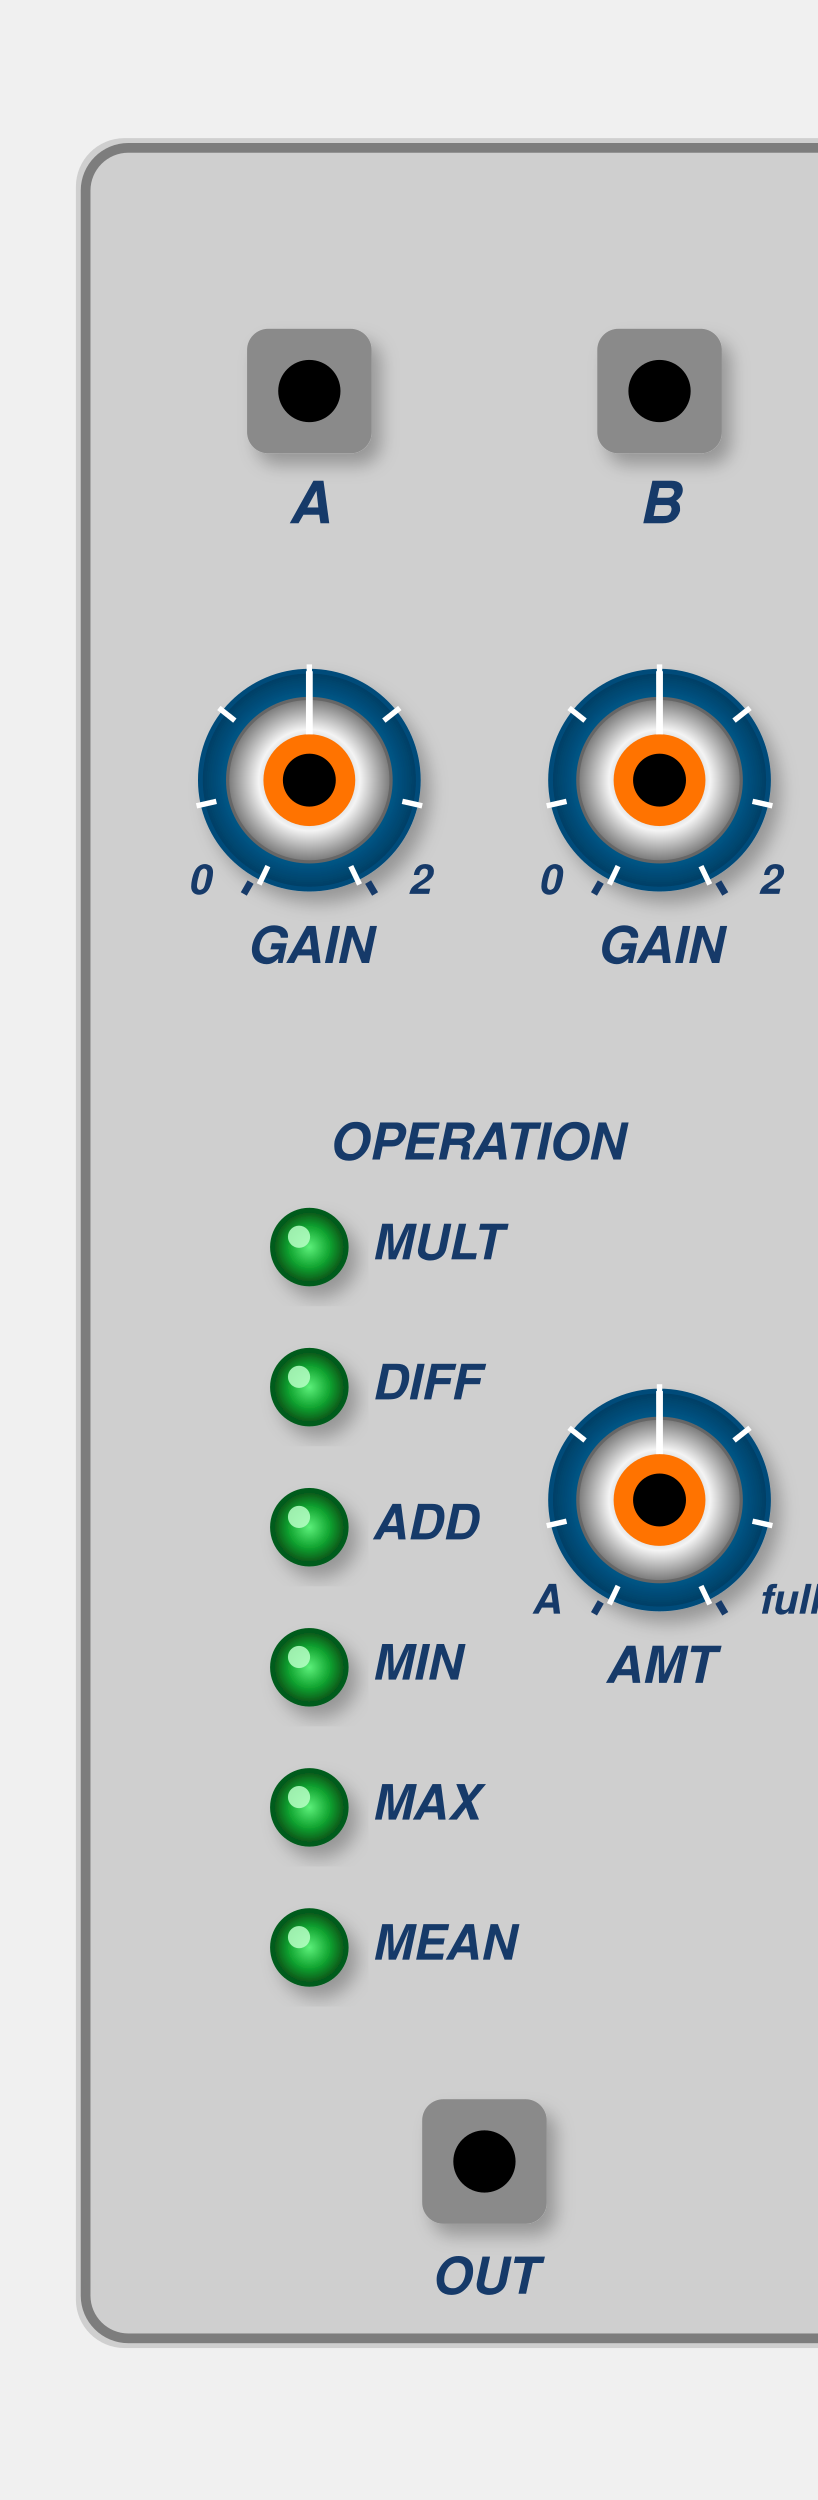
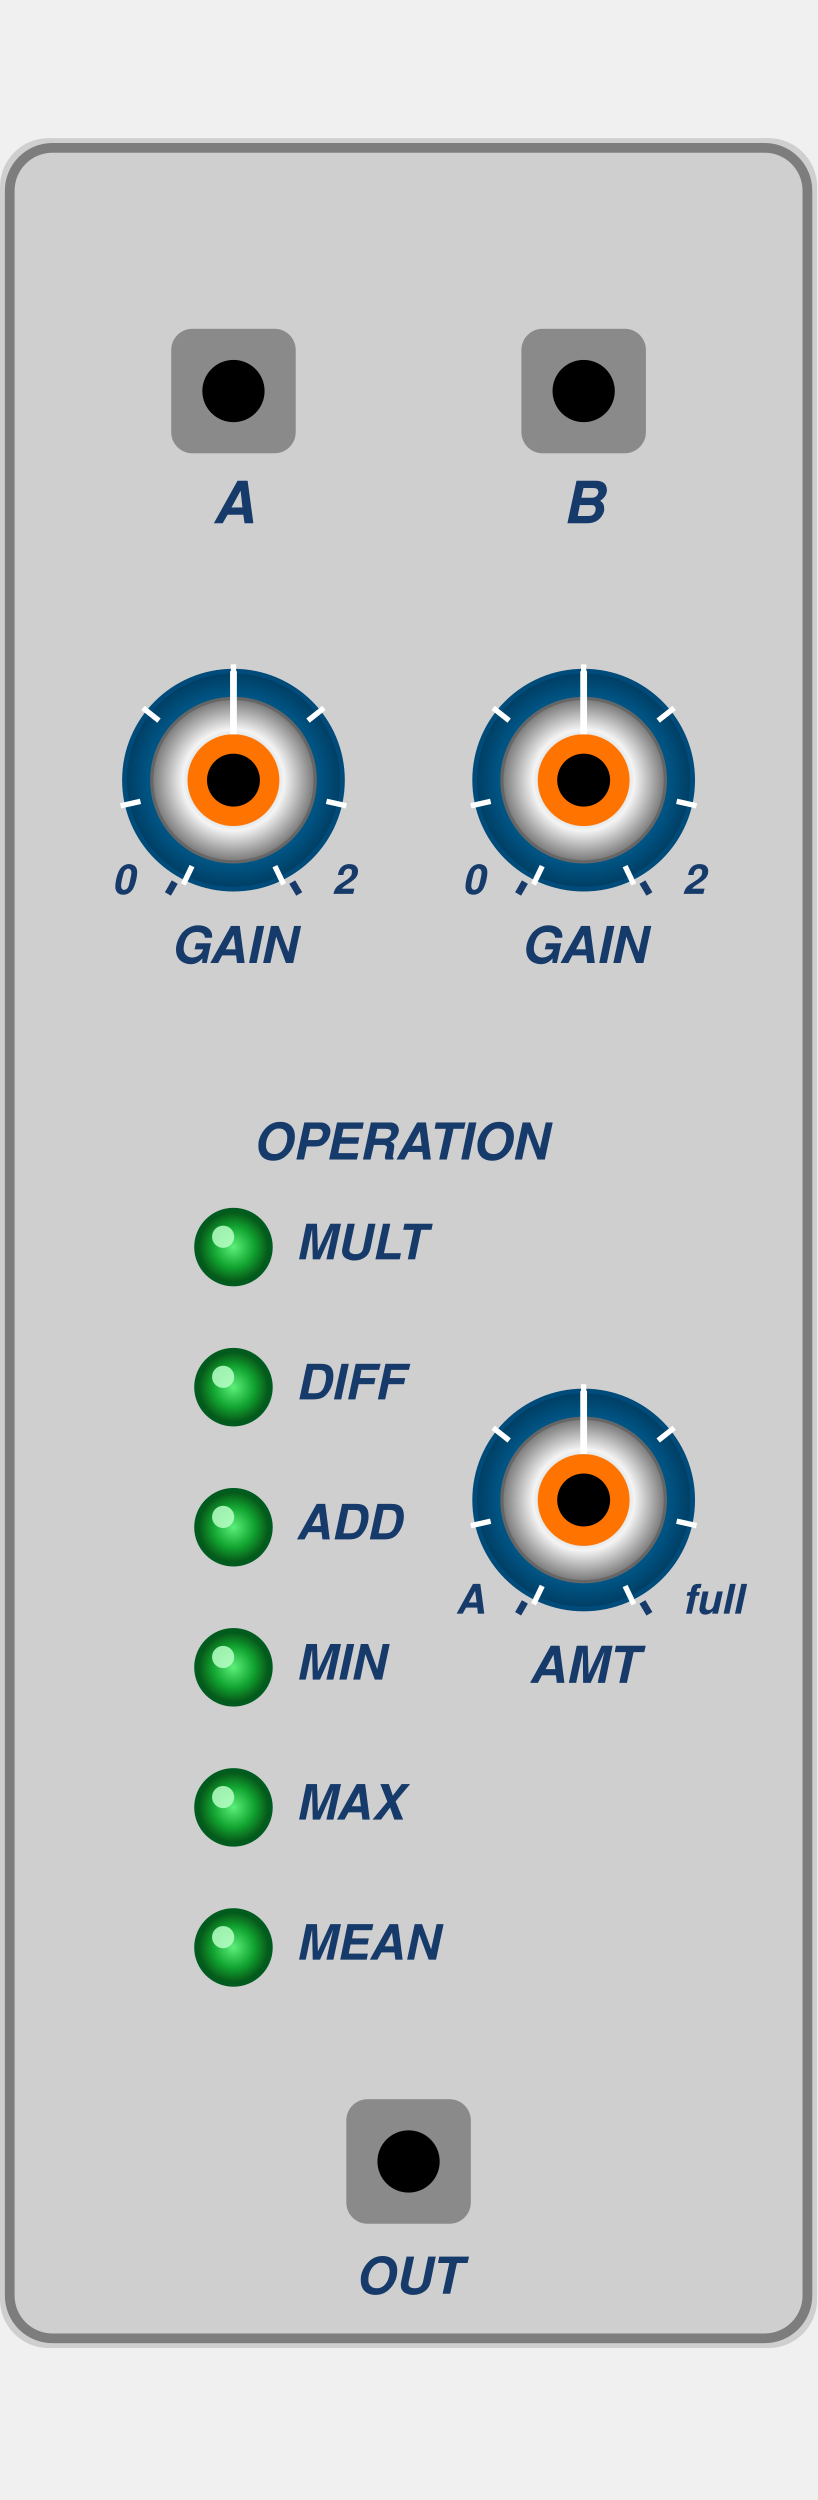
- <svg xmlns="http://www.w3.org/2000/svg" width="42mm" height="128.5mm" viewBox="0 0 42 128.5" font-family="Arial Narrow, Helvetica, Arial, sans-serif">
+ <svg xmlns="http://www.w3.org/2000/svg" width="42mm" height="128.5mm" viewBox="3.9 0 42 128.5" font-family="Arial Narrow, Helvetica, Arial, sans-serif">
  <defs>
-     <filter id="softShadow" x="-30%" y="-30%" width="160%" height="160%">
-       <feDropShadow dx="0.473" dy="0.592" stdDeviation="0.473" flood-color="#000" flood-opacity=".28" />
-     </filter>
    <radialGradient id="blueRing">
      <stop offset="0" stop-color="#1688cc" />
      <stop offset="0.55" stop-color="#006da8" />
      <stop offset="1" stop-color="#003d62" />
    </radialGradient>
    <radialGradient id="blueDial">
      <stop offset="0" stop-color="#1d79b7" />
      <stop offset="0.6" stop-color="#00639a" />
      <stop offset="1" stop-color="#00456e" />
    </radialGradient>
    <radialGradient id="knobCap">
      <stop offset="0" stop-color="#f8f8f8" />
      <stop offset="0.4" stop-color="#bfc3c5" />
      <stop offset="0.62" stop-color="#f4f4f4" />
      <stop offset="1" stop-color="#777777" />
    </radialGradient>
    <radialGradient id="redLed">
      <stop offset="0" stop-color="#ff4a4a" />
      <stop offset="0.55" stop-color="#d00000" />
      <stop offset="1" stop-color="#650000" />
    </radialGradient>
    <radialGradient id="greenLed">
      <stop offset="0" stop-color="#5cf07a" />
      <stop offset="0.55" stop-color="#12a531" />
      <stop offset="1" stop-color="#054d15" />
    </radialGradient>
    <radialGradient id="orangeLed">
      <stop offset="0" stop-color="#ffbf5c" />
      <stop offset="0.55" stop-color="#ef7d00" />
      <stop offset="1" stop-color="#7a3a00" />
    </radialGradient>
  </defs>
  <g transform="translate(3.9 7.0994)">
    <rect x="0" y="0" width="42" height="113.591" rx="2.5" fill="#cfcfcf" />
    <rect x="0.5" y="0.5" width="41" height="112.591" rx="2.2" fill="none" stroke="#7d7d7d" stroke-width="0.5" />
    <g data-wcoast-port="aIn" data-wcoast-cx="12" data-wcoast-cy="13">
-       <rect x="8.80" y="9.80" width="6.40" height="6.40" rx="1.09" fill="#8a8a8a" data-wcoast-role="jackbody" filter="url(#softShadow)" />
+       <rect x="8.80" y="9.80" width="6.40" height="6.40" rx="1.09" fill="#8a8a8a" data-wcoast-role="jackbody" />
      <circle cx="12" cy="13" r="1.6" fill="#000000" data-wcoast-role="jackhole" />
    </g>
    <text x="12" y="19.8" font-size="3.006" font-weight="700" font-style="italic" fill="#163a69" text-anchor="middle" font-family="Arial Narrow, Helvetica, Arial, sans-serif">A</text>
    <g data-wcoast-port="bIn" data-wcoast-cx="30" data-wcoast-cy="13">
-       <rect x="26.80" y="9.80" width="6.40" height="6.40" rx="1.09" fill="#8a8a8a" data-wcoast-role="jackbody" filter="url(#softShadow)" />
+       <rect x="26.80" y="9.80" width="6.40" height="6.40" rx="1.09" fill="#8a8a8a" data-wcoast-role="jackbody" />
      <circle cx="30" cy="13" r="1.6" fill="#000000" data-wcoast-role="jackhole" />
    </g>
    <text x="30" y="19.8" font-size="3.006" font-weight="700" font-style="italic" fill="#163a69" text-anchor="middle" font-family="Arial Narrow, Helvetica, Arial, sans-serif">B</text>
    <text x="6.925" y="38.846" font-size="2.106" font-weight="700" font-style="italic" fill="#163a69" text-anchor="end" font-family="Arial Narrow, Helvetica, Arial, sans-serif">0</text>
    <text x="17.075" y="38.846" font-size="2.106" font-weight="700" font-style="italic" fill="#163a69" text-anchor="start" font-family="Arial Narrow, Helvetica, Arial, sans-serif">2</text>
    <g data-wcoast-param="gainA" data-wcoast-cx="12" data-wcoast-cy="33" data-wcoast-angle-min="-150" data-wcoast-angle-max="150" data-wcoast-port="gainACv" data-wcoast-depth="gainADepth" data-wcoast-av="off">
-       <circle cx="12" cy="33" r="5.6" fill="url(#blueRing)" stroke="#004b7a" stroke-width="0.247" filter="url(#softShadow)" />
+       <circle cx="12" cy="33" r="5.6" fill="url(#blueRing)" stroke="#004b7a" stroke-width="0.247" />
      <circle cx="12" cy="33" r="4.2" fill="url(#knobCap)" stroke="#666666" stroke-width="0.165" />
      <line x1="8.98" y1="38.24" x2="8.63" y2="38.85" stroke="#163a69" stroke-width="0.355" />
      <line x1="15.02" y1="38.24" x2="15.38" y2="38.85" stroke="#163a69" stroke-width="0.355" />
      <circle cx="12" cy="33" r="2.36" fill="#ff7300" />
      <circle cx="12" cy="33" r="1.36" fill="#000000" data-wcoast-role="jackhole" />
      <g data-wcoast-role="indicator">
        <line x1="12.00" y1="27.05" x2="12.00" y2="28.10" stroke="#ffffff" stroke-width="0.278" />
        <line x1="16.65" y1="29.29" x2="15.83" y2="29.94" stroke="#ffffff" stroke-width="0.278" />
        <line x1="17.80" y1="34.32" x2="16.78" y2="34.09" stroke="#ffffff" stroke-width="0.278" />
        <line x1="14.58" y1="38.36" x2="14.13" y2="37.42" stroke="#ffffff" stroke-width="0.278" />
        <line x1="9.42" y1="38.36" x2="9.87" y2="37.42" stroke="#ffffff" stroke-width="0.278" />
        <line x1="6.20" y1="34.32" x2="7.22" y2="34.09" stroke="#ffffff" stroke-width="0.278" />
        <line x1="7.35" y1="29.29" x2="8.17" y2="29.94" stroke="#ffffff" stroke-width="0.278" />
        <line x1="12" y1="30.64" x2="12" y2="27.40" stroke="#ffffff" stroke-width="0.348" />
      </g>
    </g>
    <text x="12" y="42.4" font-size="2.606" font-weight="700" font-style="italic" fill="#163a69" text-anchor="middle" font-family="Arial Narrow, Helvetica, Arial, sans-serif">GAIN</text>
    <text x="24.925" y="38.846" font-size="2.106" font-weight="700" font-style="italic" fill="#163a69" text-anchor="end" font-family="Arial Narrow, Helvetica, Arial, sans-serif">0</text>
    <text x="35.075" y="38.846" font-size="2.106" font-weight="700" font-style="italic" fill="#163a69" text-anchor="start" font-family="Arial Narrow, Helvetica, Arial, sans-serif">2</text>
    <g data-wcoast-param="gainB" data-wcoast-cx="30" data-wcoast-cy="33" data-wcoast-angle-min="-150" data-wcoast-angle-max="150" data-wcoast-port="gainBCv" data-wcoast-depth="gainBDepth" data-wcoast-av="off">
-       <circle cx="30" cy="33" r="5.6" fill="url(#blueRing)" stroke="#004b7a" stroke-width="0.247" filter="url(#softShadow)" />
+       <circle cx="30" cy="33" r="5.6" fill="url(#blueRing)" stroke="#004b7a" stroke-width="0.247" />
      <circle cx="30" cy="33" r="4.2" fill="url(#knobCap)" stroke="#666666" stroke-width="0.165" />
      <line x1="26.98" y1="38.24" x2="26.63" y2="38.85" stroke="#163a69" stroke-width="0.355" />
      <line x1="33.02" y1="38.24" x2="33.38" y2="38.85" stroke="#163a69" stroke-width="0.355" />
      <circle cx="30" cy="33" r="2.36" fill="#ff7300" />
      <circle cx="30" cy="33" r="1.36" fill="#000000" data-wcoast-role="jackhole" />
      <g data-wcoast-role="indicator">
        <line x1="30.00" y1="27.05" x2="30.00" y2="28.10" stroke="#ffffff" stroke-width="0.278" />
        <line x1="34.65" y1="29.29" x2="33.83" y2="29.94" stroke="#ffffff" stroke-width="0.278" />
        <line x1="35.80" y1="34.32" x2="34.78" y2="34.09" stroke="#ffffff" stroke-width="0.278" />
        <line x1="32.58" y1="38.36" x2="32.13" y2="37.42" stroke="#ffffff" stroke-width="0.278" />
        <line x1="27.42" y1="38.36" x2="27.87" y2="37.42" stroke="#ffffff" stroke-width="0.278" />
        <line x1="24.20" y1="34.32" x2="25.22" y2="34.09" stroke="#ffffff" stroke-width="0.278" />
        <line x1="25.35" y1="29.29" x2="26.17" y2="29.94" stroke="#ffffff" stroke-width="0.278" />
        <line x1="30" y1="30.64" x2="30" y2="27.40" stroke="#ffffff" stroke-width="0.348" />
      </g>
    </g>
    <text x="30" y="42.4" font-size="2.606" font-weight="700" font-style="italic" fill="#163a69" text-anchor="middle" font-family="Arial Narrow, Helvetica, Arial, sans-serif">GAIN</text>
    <text x="13" y="52.5" font-size="2.606" font-weight="700" font-style="italic" fill="#163a69" text-anchor="start" font-family="Arial Narrow, Helvetica, Arial, sans-serif">OPERATION</text>
    <g data-wcoast-param="op">
-       <circle cx="12" cy="57" r="1.9" fill="url(#greenLed)" stroke="#005c1e" stroke-width="0.237" filter="url(#softShadow)" data-wcoast-role="step-indicator" data-wcoast-step="mult" data-wcoast-led="green" />
+       <circle cx="12" cy="57" r="1.9" fill="url(#greenLed)" stroke="#005c1e" stroke-width="0.237" data-wcoast-role="step-indicator" data-wcoast-step="mult" data-wcoast-led="green" />
      <circle cx="11.47" cy="56.47" r="0.57" fill="#b7ffc6" opacity="0.85" data-wcoast-role="led-gloss" pointer-events="none" />
      <text x="15.2" y="57.63" font-size="2.506" font-weight="700" font-style="italic" fill="#163a69" text-anchor="start" font-family="Arial Narrow, Helvetica, Arial, sans-serif">MULT</text>
-       <circle cx="12" cy="64.2" r="1.9" fill="url(#greenLed)" stroke="#005c1e" stroke-width="0.237" filter="url(#softShadow)" data-wcoast-role="step-indicator" data-wcoast-step="diff" data-wcoast-led="green" />
+       <circle cx="12" cy="64.2" r="1.9" fill="url(#greenLed)" stroke="#005c1e" stroke-width="0.237" data-wcoast-role="step-indicator" data-wcoast-step="diff" data-wcoast-led="green" />
      <circle cx="11.47" cy="63.67" r="0.57" fill="#b7ffc6" opacity="0.85" data-wcoast-role="led-gloss" pointer-events="none" />
      <text x="15.2" y="64.83" font-size="2.506" font-weight="700" font-style="italic" fill="#163a69" text-anchor="start" font-family="Arial Narrow, Helvetica, Arial, sans-serif">DIFF</text>
-       <circle cx="12" cy="71.4" r="1.9" fill="url(#greenLed)" stroke="#005c1e" stroke-width="0.237" filter="url(#softShadow)" data-wcoast-role="step-indicator" data-wcoast-step="add" data-wcoast-led="green" />
+       <circle cx="12" cy="71.4" r="1.9" fill="url(#greenLed)" stroke="#005c1e" stroke-width="0.237" data-wcoast-role="step-indicator" data-wcoast-step="add" data-wcoast-led="green" />
      <circle cx="11.47" cy="70.87" r="0.57" fill="#b7ffc6" opacity="0.85" data-wcoast-role="led-gloss" pointer-events="none" />
      <text x="15.2" y="72.03" font-size="2.506" font-weight="700" font-style="italic" fill="#163a69" text-anchor="start" font-family="Arial Narrow, Helvetica, Arial, sans-serif">ADD</text>
-       <circle cx="12" cy="78.6" r="1.9" fill="url(#greenLed)" stroke="#005c1e" stroke-width="0.237" filter="url(#softShadow)" data-wcoast-role="step-indicator" data-wcoast-step="min" data-wcoast-led="green" />
+       <circle cx="12" cy="78.6" r="1.9" fill="url(#greenLed)" stroke="#005c1e" stroke-width="0.237" data-wcoast-role="step-indicator" data-wcoast-step="min" data-wcoast-led="green" />
      <circle cx="11.47" cy="78.07" r="0.57" fill="#b7ffc6" opacity="0.85" data-wcoast-role="led-gloss" pointer-events="none" />
      <text x="15.2" y="79.23" font-size="2.506" font-weight="700" font-style="italic" fill="#163a69" text-anchor="start" font-family="Arial Narrow, Helvetica, Arial, sans-serif">MIN</text>
-       <circle cx="12" cy="85.8" r="1.9" fill="url(#greenLed)" stroke="#005c1e" stroke-width="0.237" filter="url(#softShadow)" data-wcoast-role="step-indicator" data-wcoast-step="max" data-wcoast-led="green" />
+       <circle cx="12" cy="85.8" r="1.9" fill="url(#greenLed)" stroke="#005c1e" stroke-width="0.237" data-wcoast-role="step-indicator" data-wcoast-step="max" data-wcoast-led="green" />
      <circle cx="11.47" cy="85.27" r="0.57" fill="#b7ffc6" opacity="0.85" data-wcoast-role="led-gloss" pointer-events="none" />
      <text x="15.2" y="86.43" font-size="2.506" font-weight="700" font-style="italic" fill="#163a69" text-anchor="start" font-family="Arial Narrow, Helvetica, Arial, sans-serif">MAX</text>
-       <circle cx="12" cy="93" r="1.9" fill="url(#greenLed)" stroke="#005c1e" stroke-width="0.237" filter="url(#softShadow)" data-wcoast-role="step-indicator" data-wcoast-step="mean" data-wcoast-led="green" />
+       <circle cx="12" cy="93" r="1.9" fill="url(#greenLed)" stroke="#005c1e" stroke-width="0.237" data-wcoast-role="step-indicator" data-wcoast-step="mean" data-wcoast-led="green" />
      <circle cx="11.47" cy="92.47" r="0.57" fill="#b7ffc6" opacity="0.85" data-wcoast-role="led-gloss" pointer-events="none" />
      <text x="15.2" y="93.63" font-size="2.506" font-weight="700" font-style="italic" fill="#163a69" text-anchor="start" font-family="Arial Narrow, Helvetica, Arial, sans-serif">MEAN</text>
    </g>
    <text x="24.925" y="75.846" font-size="2.106" font-weight="700" font-style="italic" fill="#163a69" text-anchor="end" font-family="Arial Narrow, Helvetica, Arial, sans-serif">A</text>
    <text x="35.075" y="75.846" font-size="2.106" font-weight="700" font-style="italic" fill="#163a69" text-anchor="start" font-family="Arial Narrow, Helvetica, Arial, sans-serif">full</text>
    <g data-wcoast-param="amount" data-wcoast-cx="30" data-wcoast-cy="70" data-wcoast-angle-min="-150" data-wcoast-angle-max="150" data-wcoast-port="amountCv" data-wcoast-depth="amountDepth" data-wcoast-av="off">
-       <circle cx="30" cy="70" r="5.6" fill="url(#blueRing)" stroke="#004b7a" stroke-width="0.247" filter="url(#softShadow)" />
+       <circle cx="30" cy="70" r="5.6" fill="url(#blueRing)" stroke="#004b7a" stroke-width="0.247" />
      <circle cx="30" cy="70" r="4.2" fill="url(#knobCap)" stroke="#666666" stroke-width="0.165" />
      <line x1="26.98" y1="75.24" x2="26.63" y2="75.85" stroke="#163a69" stroke-width="0.355" />
      <line x1="33.02" y1="75.24" x2="33.38" y2="75.85" stroke="#163a69" stroke-width="0.355" />
      <circle cx="30" cy="70" r="2.36" fill="#ff7300" />
      <circle cx="30" cy="70" r="1.36" fill="#000000" data-wcoast-role="jackhole" />
      <g data-wcoast-role="indicator">
        <line x1="30.00" y1="64.05" x2="30.00" y2="65.10" stroke="#ffffff" stroke-width="0.278" />
        <line x1="34.65" y1="66.29" x2="33.83" y2="66.94" stroke="#ffffff" stroke-width="0.278" />
        <line x1="35.80" y1="71.32" x2="34.78" y2="71.09" stroke="#ffffff" stroke-width="0.278" />
        <line x1="32.58" y1="75.36" x2="32.13" y2="74.42" stroke="#ffffff" stroke-width="0.278" />
        <line x1="27.42" y1="75.36" x2="27.87" y2="74.42" stroke="#ffffff" stroke-width="0.278" />
        <line x1="24.20" y1="71.32" x2="25.22" y2="71.09" stroke="#ffffff" stroke-width="0.278" />
        <line x1="25.35" y1="66.29" x2="26.17" y2="66.94" stroke="#ffffff" stroke-width="0.278" />
        <line x1="30" y1="67.64" x2="30" y2="64.40" stroke="#ffffff" stroke-width="0.348" />
      </g>
    </g>
    <text x="30" y="79.4" font-size="2.606" font-weight="700" font-style="italic" fill="#163a69" text-anchor="middle" font-family="Arial Narrow, Helvetica, Arial, sans-serif">AMT</text>
    <g data-wcoast-port="outImage" data-wcoast-cx="21" data-wcoast-cy="104">
-       <rect x="17.80" y="100.80" width="6.40" height="6.40" rx="1.09" fill="#8a8a8a" data-wcoast-role="jackbody" filter="url(#softShadow)" />
+       <rect x="17.80" y="100.80" width="6.40" height="6.40" rx="1.09" fill="#8a8a8a" data-wcoast-role="jackbody" />
      <circle cx="21" cy="104" r="1.6" fill="#000000" data-wcoast-role="jackhole" />
    </g>
    <text x="21" y="110.8" font-size="2.606" font-weight="700" font-style="italic" fill="#163a69" text-anchor="middle" font-family="Arial Narrow, Helvetica, Arial, sans-serif">OUT</text>
  </g>
</svg>
